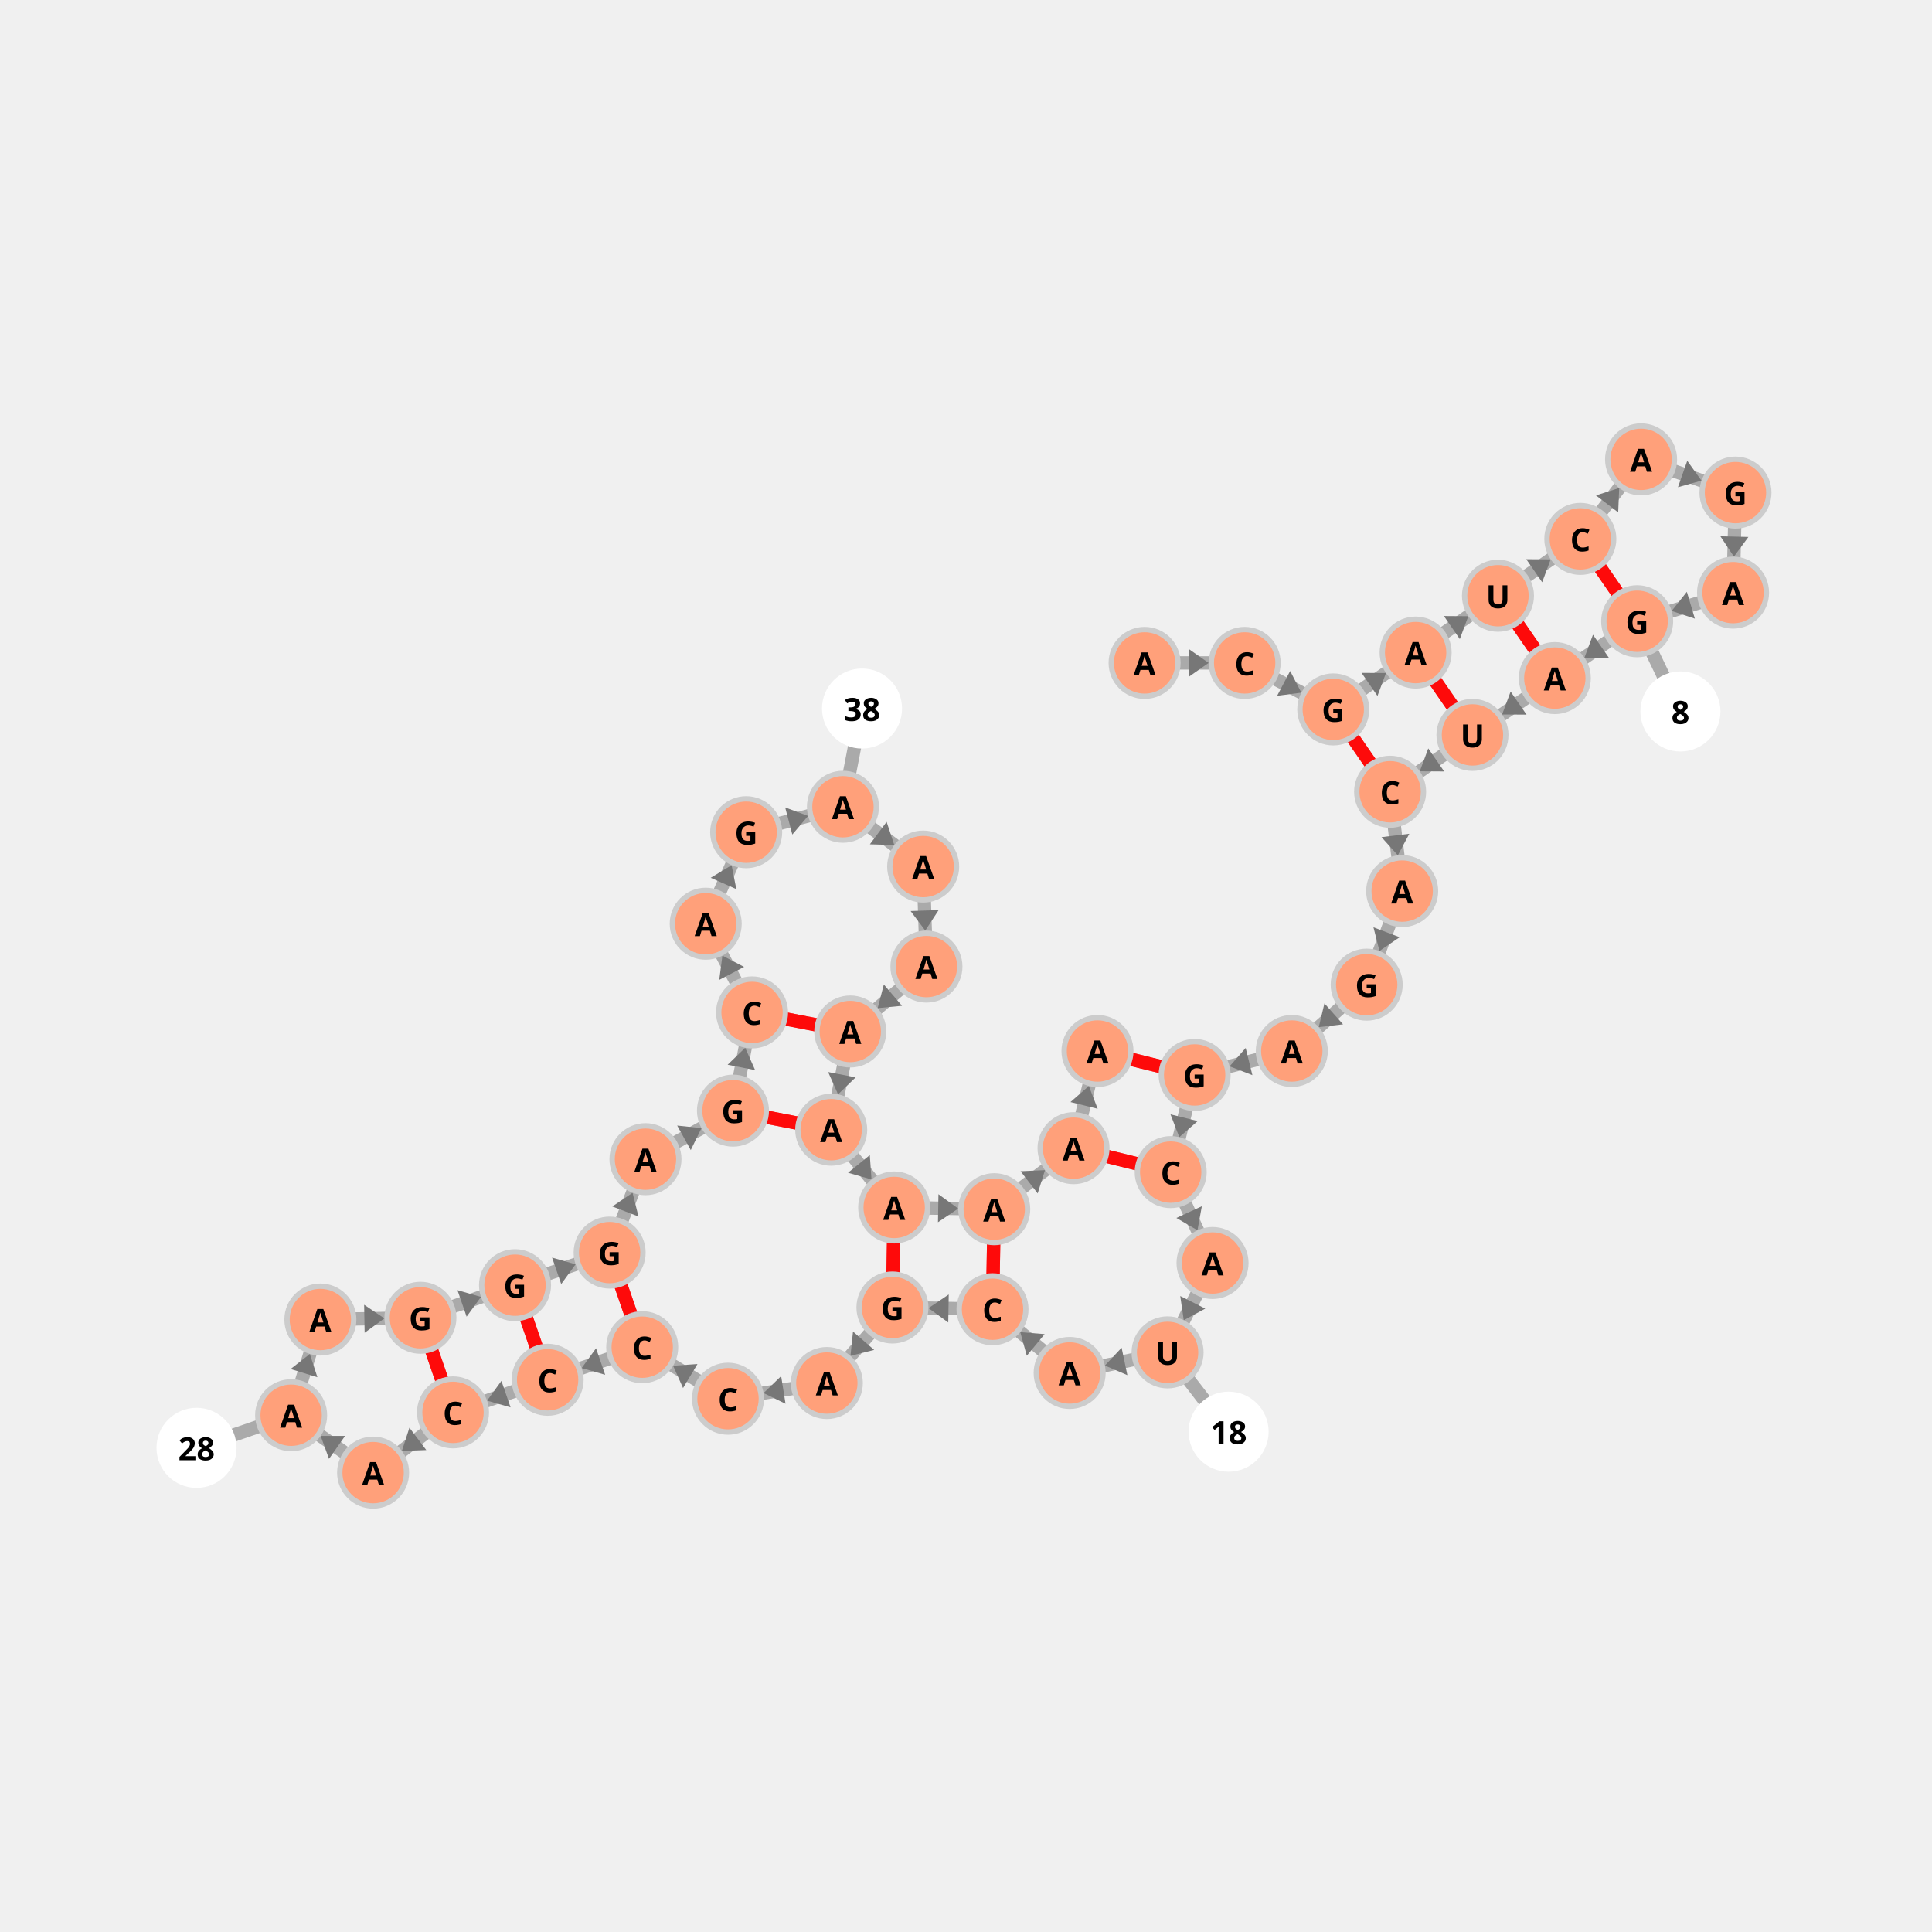
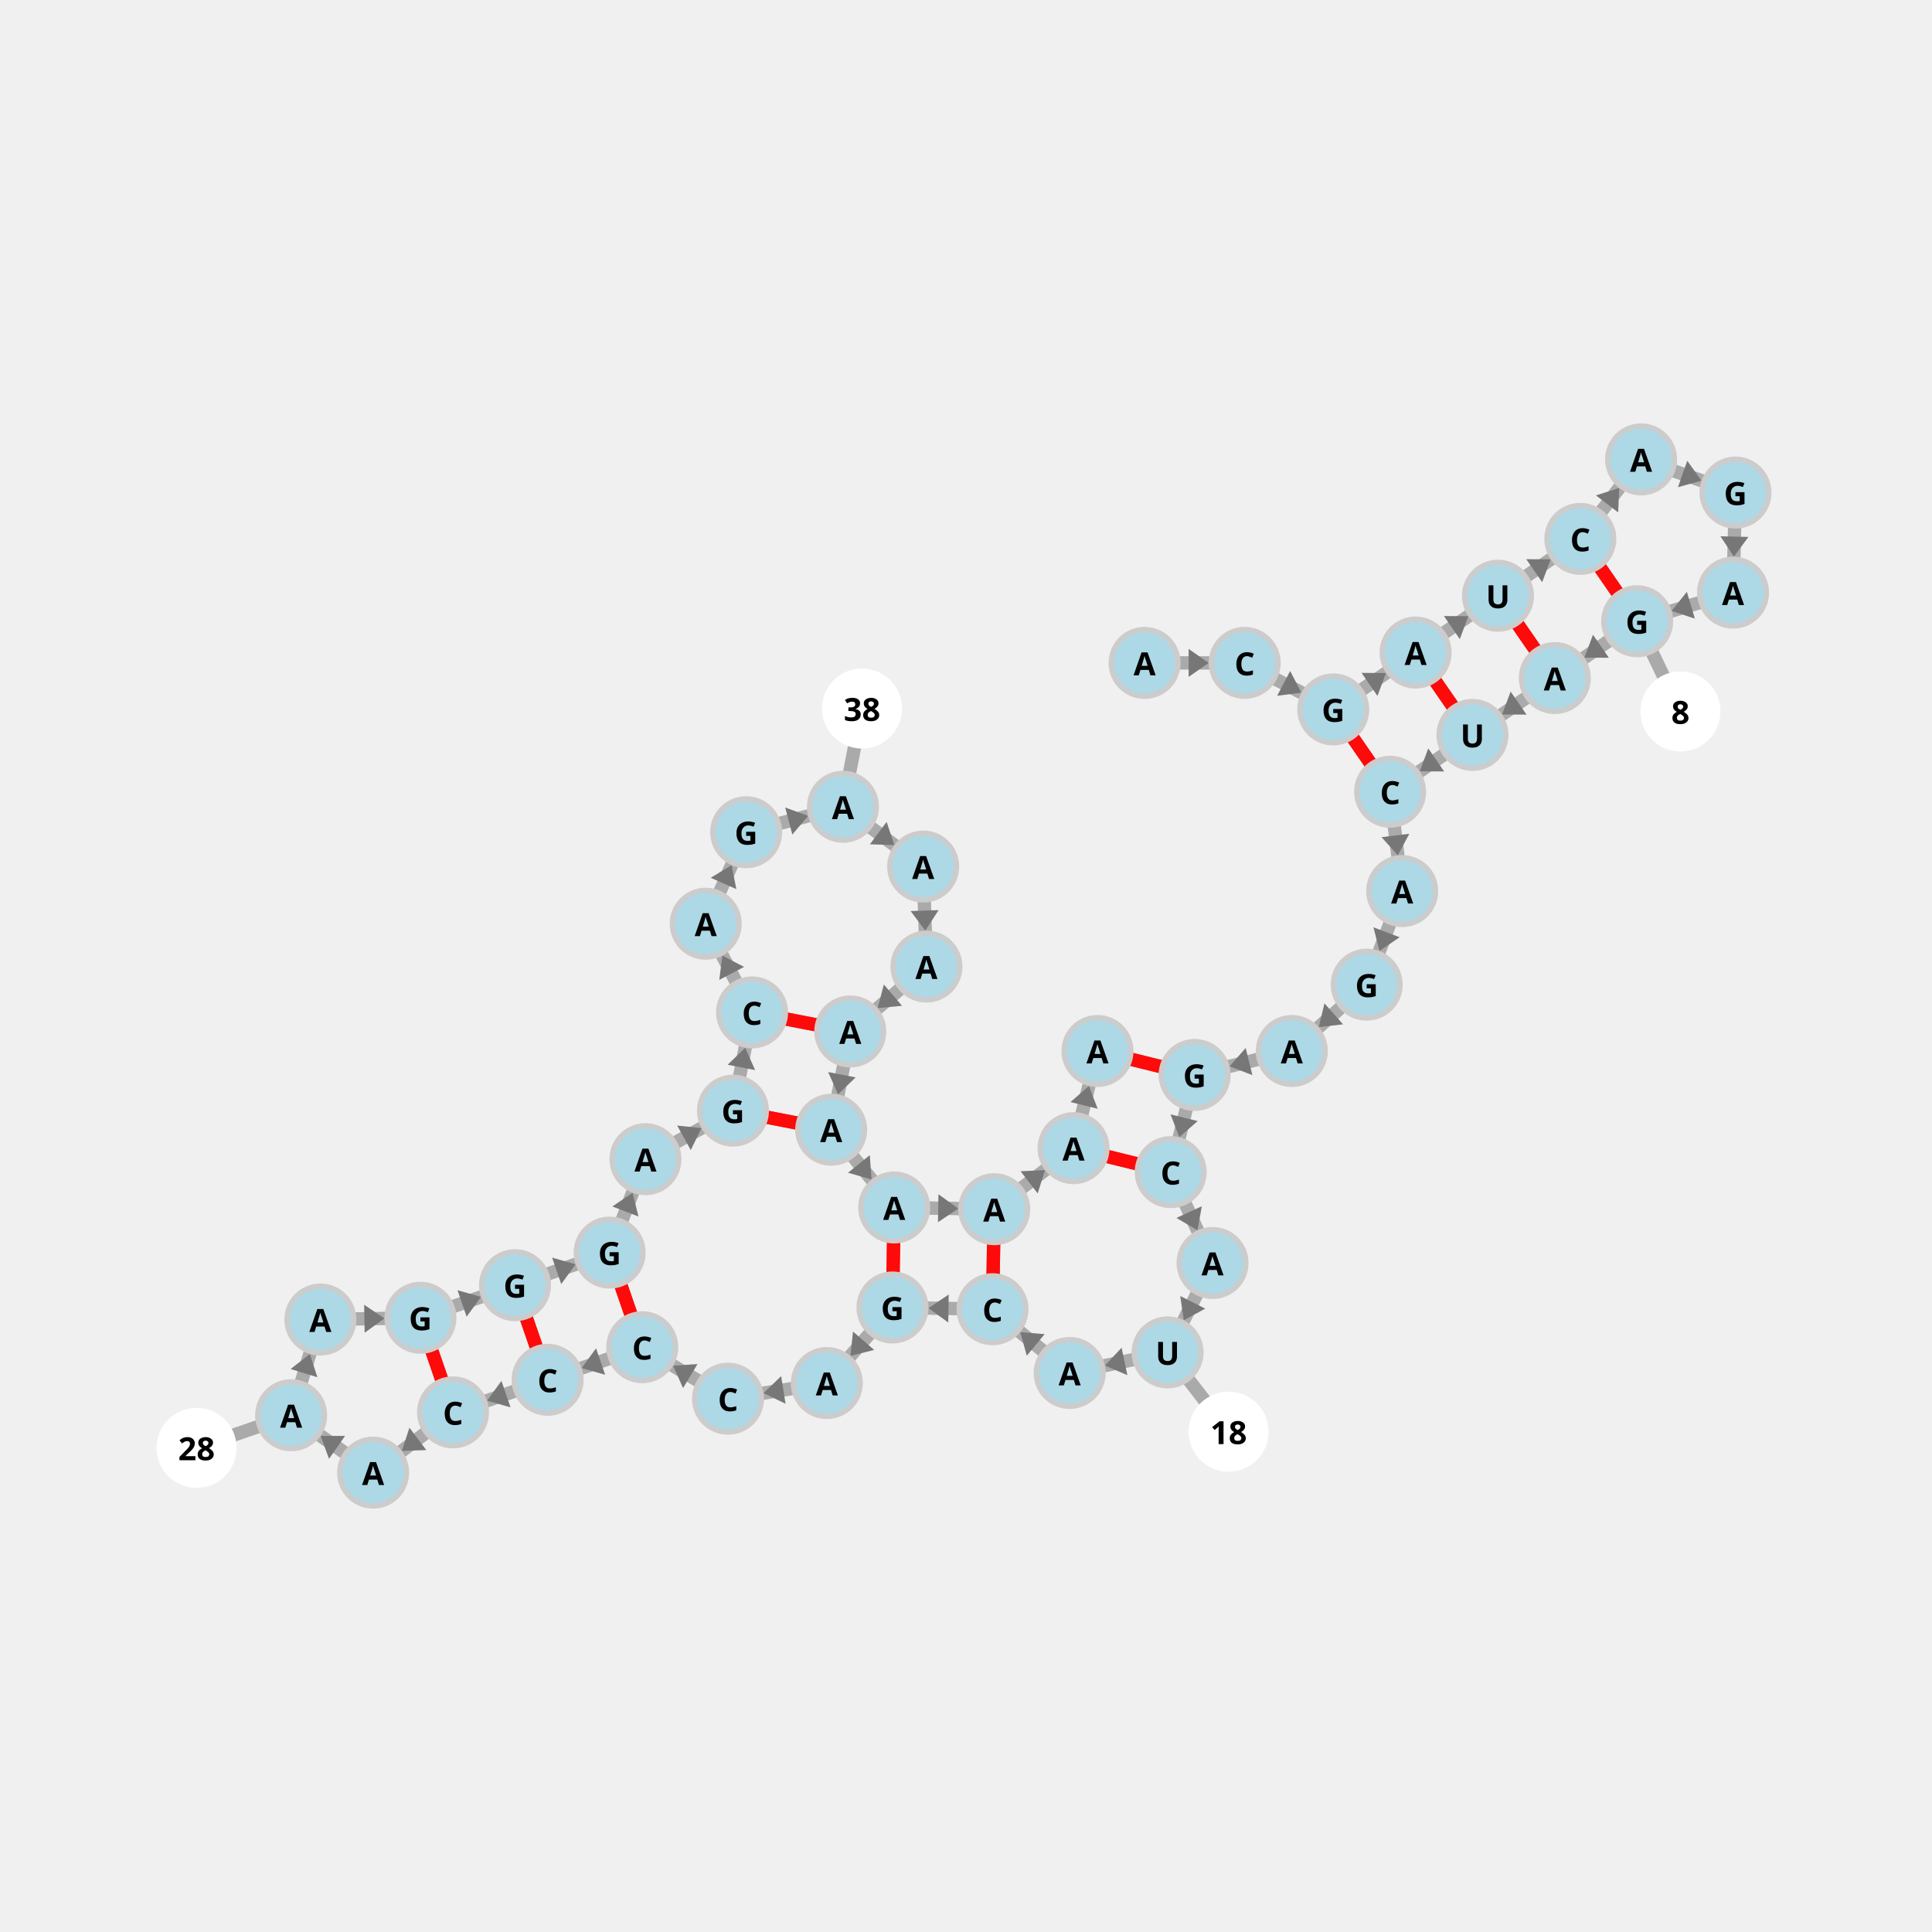
<svg xmlns="http://www.w3.org/2000/svg" viewBox="0 0 300 300">
  <style type="text/css">
 circle.fornac-node, polygon.fornac-node {
  stroke: #ccc;
  stroke-width: 0.8;
  opacity: 1;
  fill: white;
}

path.fornac-directionArrow {
  fill: #777;
  stroke: none;
  stroke-width: 0.8px;
}

g.fornac-plot {
    /* outline: 1px solid red; */
}

circle.fornac-node[base_type="a"] {
  fill: #dbdb8d;
}

circle.fornac-node[base_type="c"] {
  fill: #98df8a;
}

circle.fornac-node[base_type="g"] {
  fill: #ff9896;
}

circle.fornac-node[base_type="u"], circle.fornac-node[base_type="t"] {
  fill: #aec7e8;
}

.fornac-node &gt; text {
     pointer-events: none;
 }

circle.fornac-node[node_type="label"] {
    stroke: transparent;
    stroke-width: 0;
    fill: white;
    display: inline;
}

circle.fornac-node[node_type="protein"] {
    fill: gray;
    fill-opacity: 0.5;
    stroke-width: 4;
}

.fornac-selectedNode &gt; circle.fornac-node {
    stroke: red;
}

text.fornac-nodeLabel {
    font-weight: bold;
    font-family: Tahoma, Geneva, sans-serif;
    font-size: 0.4em;
    color: rgb(100,100,100);
    text-anchor: middle;
    alignment-baseline: middle;
    dominant-baseline: central;
    pointer-events: none;
    -webkit-touch-callout: none;
    -webkit-user-select: none;
    -khtml-user-select: none;
    -moz-user-select: none;
    -ms-user-select: none;
    user-select: none;
}

line.fornac-link {
  stroke: #999;
  stroke-opacity: 0.8;
  stroke-width: 2;
}

line.fornac-link[link_type="pseudoknot"] {
    stroke: red;
}

line.fornac-link[link_type="basepair"] {
  stroke: red;
}

line.fornac-link[link_type="intermolecule"] {
  stroke: blue;
}

line.fornac-link[link_type="chain_chain"] {
  stroke-dasharray: 3,3;
}

line.fornac-link[link_type="fake"] {
  stroke: green;
}

text.fornac-plotLabel {
    font-family: Tahoma, Geneva, sans-serif;
    font-weight: bolder;
    font-size: 1.2em;
    fill: rgba(200, 200, 200, 0.5);
    text-anchor: middle;
    alignment-baseline: central;
}

.fornac-transparent {
    fill: transparent;
    stroke-width: 0;
    stroke-opacity: 0;
    opacity: 0;
    visibility: hidden;
    pointer-events: none;
}

.fornac-dragLine {
  stroke: #999;
  stroke-width: 2;
  pointer-events: none;
}

.fornac-mouseEventHelper &gt; .extent {
  fill-opacity: .1;
  stroke: #fff;
  shape-rendering: crispEdges;
}

.d3-context-menu {
	position: absolute;
	display: none;
	background-color: #f2f2f2;
	border-radius: 4px;

	font-family: Arial, sans-serif;
	font-size: 14px;
	min-width: 150px;
	border: 1px solid #d4d4d4;

	z-index:1200;
}

.d3-context-menu ul {
	list-style-type: none;
	margin: 4px 0px;
	padding: 0px;
	cursor: default;
}

.d3-context-menu ul li {
	padding: 4px 16px;

	-webkit-touch-callout: none; /* iOS Safari */
	-webkit-user-select: none;   /* Chrome/Safari/Opera */
	-khtml-user-select: none;    /* Konqueror */
	-moz-user-select: none;      /* Firefox */
	-ms-user-select: none;       /* Internet Explorer/Edge */
	user-select: none;
}

.d3-context-menu ul li:hover {
	background-color: #4677f8;
	color: #fefefe;
}

.d3-context-menu-selected {
	background-color: #4677f8;
	color: #fefefe;
}

/*
	Header
*/

.d3-context-menu ul li.is-header
.d3-context-menu ul li.is-header:hover {
	background-color: #f2f2f2;
	color: #444;
	font-weight: bold;
	font-style: italic;
}

/*
	Disabled
*/

.d3-context-menu ul li.is-disabled
.d3-context-menu ul li.is-disabled:hover {
	background-color: #f2f2f2;
	color: #888;
	cursor: not-allowed;
}

/*
	Divider
*/

.d3-context-menu ul li.is-divider {
	padding: 0px 0px;
}

.d3-context-menu ul li.is-divider:hover {
	background-color: #f2f2f2;
}

.d3-context-menu ul hr {
	border: 0;
    height: 0;
    border-top: 1px solid rgba(0, 0, 0, 0.1);
    border-bottom: 1px solid rgba(255, 255, 255, 0.3);
}

/*# sourceMappingURL=fornac.css.map*/ 
</style>
  <g class="fornac-plot" transform="translate(74.15017,-0.6475052)scale(1.035841,1.035841)">
    <g class="fornac-links">
      <line class="link fornac-link" x1="100" y1="100" x2="115" y2="100" link_type="backbone" pointer-events="all" />
      <line class="link fornac-link" x1="128.282" y1="106.971" x2="136.803" y2="119.316" link_type="basepair" pointer-events="all" />
      <line class="link fornac-link" x1="115" y1="100" x2="128.282" y2="106.971" link_type="backbone" pointer-events="all" />
      <line class="link fornac-link" x1="140.627" y1="98.45" x2="149.148" y2="110.795" link_type="basepair" pointer-events="all" />
      <line class="link fornac-link" x1="128.282" y1="106.971" x2="140.627" y2="98.45" link_type="backbone" pointer-events="all" />
      <line class="link fornac-link" x1="152.971" y1="89.929" x2="161.492" y2="102.274" link_type="basepair" pointer-events="all" />
      <line class="link fornac-link" x1="140.627" y1="98.45" x2="152.971" y2="89.929" link_type="backbone" pointer-events="all" />
      <line class="link fornac-link" x1="165.316" y1="81.408" x2="173.837" y2="93.753" link_type="basepair" pointer-events="all" />
      <line class="link fornac-link" x1="152.971" y1="89.929" x2="165.316" y2="81.408" link_type="backbone" pointer-events="all" />
      <line class="link fornac-link" x1="165.316" y1="81.408" x2="174.424" y2="69.489" link_type="backbone" pointer-events="all" />
      <line class="link fornac-link" x1="174.424" y1="69.489" x2="188.573" y2="74.468" link_type="backbone" pointer-events="all" />
      <line class="link fornac-link" x1="188.573" y1="74.468" x2="188.211" y2="89.464" link_type="backbone" pointer-events="all" />
      <line class="link fornac-link" x1="173.837" y1="93.753" x2="165.316" y2="81.408" link_type="basepair" pointer-events="all" />
      <line class="link fornac-link" x1="188.211" y1="89.464" x2="173.837" y2="93.753" link_type="backbone" pointer-events="all" />
      <line class="link fornac-link" x1="161.492" y1="102.274" x2="152.971" y2="89.929" link_type="basepair" pointer-events="all" />
      <line class="link fornac-link" x1="173.837" y1="93.753" x2="161.492" y2="102.274" link_type="backbone" pointer-events="all" />
      <line class="link fornac-link" x1="149.148" y1="110.795" x2="140.627" y2="98.45" link_type="basepair" pointer-events="all" />
      <line class="link fornac-link" x1="161.492" y1="102.274" x2="149.148" y2="110.795" link_type="backbone" pointer-events="all" />
      <line class="link fornac-link" x1="136.803" y1="119.316" x2="128.282" y2="106.971" link_type="basepair" pointer-events="all" />
      <line class="link fornac-link" x1="149.148" y1="110.795" x2="136.803" y2="119.316" link_type="backbone" pointer-events="all" />
      <line class="link fornac-link" x1="136.803" y1="119.316" x2="138.611" y2="134.206" link_type="backbone" pointer-events="all" />
      <line class="link fornac-link" x1="138.611" y1="134.206" x2="133.292" y2="148.231" link_type="backbone" pointer-events="all" />
      <line class="link fornac-link" x1="133.292" y1="148.231" x2="122.064" y2="158.178" link_type="backbone" pointer-events="all" />
      <line class="link fornac-link" x1="107.5" y1="161.768" x2="92.936" y2="158.178" link_type="basepair" pointer-events="all" />
      <line class="link fornac-link" x1="122.064" y1="158.178" x2="107.5" y2="161.768" link_type="backbone" pointer-events="all" />
      <line class="link fornac-link" x1="103.91" y1="176.332" x2="89.346" y2="172.742" link_type="basepair" pointer-events="all" />
      <line class="link fornac-link" x1="107.5" y1="161.768" x2="103.91" y2="176.332" link_type="backbone" pointer-events="all" />
      <line class="link fornac-link" x1="103.91" y1="176.332" x2="110.184" y2="189.957" link_type="backbone" pointer-events="all" />
      <line class="link fornac-link" x1="110.184" y1="189.957" x2="103.444" y2="203.357" link_type="backbone" pointer-events="all" />
      <line class="link fornac-link" x1="103.444" y1="203.357" x2="88.764" y2="206.442" link_type="backbone" pointer-events="all" />
      <line class="link fornac-link" x1="77.2" y1="196.889" x2="77.459" y2="181.891" link_type="basepair" pointer-events="all" />
      <line class="link fornac-link" x1="88.764" y1="206.442" x2="77.2" y2="196.889" link_type="backbone" pointer-events="all" />
      <line class="link fornac-link" x1="62.202" y1="196.63" x2="62.461" y2="181.632" link_type="basepair" pointer-events="all" />
      <line class="link fornac-link" x1="77.2" y1="196.889" x2="62.202" y2="196.63" link_type="backbone" pointer-events="all" />
      <line class="link fornac-link" x1="62.202" y1="196.63" x2="52.364" y2="207.952" link_type="backbone" pointer-events="all" />
      <line class="link fornac-link" x1="52.364" y1="207.952" x2="37.549" y2="210.302" link_type="backbone" pointer-events="all" />
      <line class="link fornac-link" x1="24.69" y1="202.579" x2="19.803" y2="188.397" link_type="basepair" pointer-events="all" />
      <line class="link fornac-link" x1="37.549" y1="210.302" x2="24.69" y2="202.579" link_type="backbone" pointer-events="all" />
      <line class="link fornac-link" x1="10.508" y1="207.465" x2="5.622" y2="193.283" link_type="basepair" pointer-events="all" />
      <line class="link fornac-link" x1="24.69" y1="202.579" x2="10.508" y2="207.465" link_type="backbone" pointer-events="all" />
      <line class="link fornac-link" x1="-3.674" y1="212.351" x2="-8.56" y2="198.169" link_type="basepair" pointer-events="all" />
      <line class="link fornac-link" x1="10.508" y1="207.465" x2="-3.674" y2="212.351" link_type="backbone" pointer-events="all" />
      <line class="link fornac-link" x1="-3.674" y1="212.351" x2="-15.652" y2="221.381" link_type="backbone" pointer-events="all" />
      <line class="link fornac-link" x1="-15.652" y1="221.381" x2="-27.941" y2="212.779" link_type="backbone" pointer-events="all" />
      <line class="link fornac-link" x1="-27.941" y1="212.779" x2="-23.558" y2="198.434" link_type="backbone" pointer-events="all" />
      <line class="link fornac-link" x1="-8.56" y1="198.169" x2="-3.674" y2="212.351" link_type="basepair" pointer-events="all" />
      <line class="link fornac-link" x1="-23.558" y1="198.434" x2="-8.56" y2="198.169" link_type="backbone" pointer-events="all" />
      <line class="link fornac-link" x1="5.622" y1="193.283" x2="10.508" y2="207.465" link_type="basepair" pointer-events="all" />
      <line class="link fornac-link" x1="-8.56" y1="198.169" x2="5.622" y2="193.283" link_type="backbone" pointer-events="all" />
      <line class="link fornac-link" x1="19.803" y1="188.397" x2="24.69" y2="202.579" link_type="basepair" pointer-events="all" />
      <line class="link fornac-link" x1="5.622" y1="193.283" x2="19.803" y2="188.397" link_type="backbone" pointer-events="all" />
      <line class="link fornac-link" x1="19.803" y1="188.397" x2="25.176" y2="174.392" link_type="backbone" pointer-events="all" />
      <line class="link fornac-link" x1="38.294" y1="167.117" x2="53.019" y2="169.977" link_type="basepair" pointer-events="all" />
      <line class="link fornac-link" x1="25.176" y1="174.392" x2="38.294" y2="167.117" link_type="backbone" pointer-events="all" />
      <line class="link fornac-link" x1="41.154" y1="152.392" x2="55.878" y2="155.252" link_type="basepair" pointer-events="all" />
      <line class="link fornac-link" x1="38.294" y1="167.117" x2="41.154" y2="152.392" link_type="backbone" pointer-events="all" />
      <line class="link fornac-link" x1="41.154" y1="152.392" x2="34.208" y2="139.097" link_type="backbone" pointer-events="all" />
      <line class="link fornac-link" x1="34.208" y1="139.097" x2="40.272" y2="125.378" link_type="backbone" pointer-events="all" />
      <line class="link fornac-link" x1="40.272" y1="125.378" x2="54.78" y2="121.565" link_type="backbone" pointer-events="all" />
      <line class="link fornac-link" x1="54.78" y1="121.565" x2="66.806" y2="130.53" link_type="backbone" pointer-events="all" />
      <line class="link fornac-link" x1="66.806" y1="130.53" x2="67.295" y2="145.522" link_type="backbone" pointer-events="all" />
      <line class="link fornac-link" x1="55.878" y1="155.252" x2="41.154" y2="152.392" link_type="basepair" pointer-events="all" />
      <line class="link fornac-link" x1="67.295" y1="145.522" x2="55.878" y2="155.252" link_type="backbone" pointer-events="all" />
      <line class="link fornac-link" x1="53.019" y1="169.977" x2="38.294" y2="167.117" link_type="basepair" pointer-events="all" />
      <line class="link fornac-link" x1="55.878" y1="155.252" x2="53.019" y2="169.977" link_type="backbone" pointer-events="all" />
      <line class="link fornac-link" x1="62.461" y1="181.632" x2="62.202" y2="196.63" link_type="basepair" pointer-events="all" />
      <line class="link fornac-link" x1="53.019" y1="169.977" x2="62.461" y2="181.632" link_type="backbone" pointer-events="all" />
      <line class="link fornac-link" x1="77.459" y1="181.891" x2="77.2" y2="196.889" link_type="basepair" pointer-events="all" />
      <line class="link fornac-link" x1="62.461" y1="181.632" x2="77.459" y2="181.891" link_type="backbone" pointer-events="all" />
      <line class="link fornac-link" x1="89.346" y1="172.742" x2="103.91" y2="176.332" link_type="basepair" pointer-events="all" />
      <line class="link fornac-link" x1="77.459" y1="181.891" x2="89.346" y2="172.742" link_type="backbone" pointer-events="all" />
      <line class="link fornac-link" x1="92.936" y1="158.178" x2="107.5" y2="161.768" link_type="basepair" pointer-events="all" />
      <line class="link fornac-link" x1="89.346" y1="172.742" x2="92.936" y2="158.178" link_type="backbone" pointer-events="all" />
      <line class="link fornac-link" x1="173.837" y1="93.753" x2="180.322" y2="107.278" link_type="label_link" pointer-events="all" />
      <line class="link fornac-link" x1="103.444" y1="203.357" x2="112.592" y2="215.244" link_type="label_link" pointer-events="all" />
      <line class="link fornac-link" x1="-27.941" y1="212.779" x2="-42.123" y2="217.666" link_type="label_link" pointer-events="all" />
      <line class="link fornac-link" x1="54.78" y1="121.565" x2="57.639" y2="106.84" link_type="label_link" pointer-events="all" />
    </g>
    <g class="fornac-nodes">
      <g class="gnode" struct_name="empty" transform="translate(100,100)" num="n1" rnum="n48">
        <path class="fornac-directionArrow" node_num="1" />
-         <circle class="fornac-node" node_type="nucleotide" node_num="1" r="5" style="fill: lightsalmon;" />
+         <circle class="fornac-node" node_type="nucleotide" node_num="1" r="5" style="fill: lightblue;" />
        <text class="fornac-nodeLabel" label_type="nucleotide">A</text>
      </g>
      <g class="gnode" struct_name="empty" transform="translate(115,100)" num="n2" rnum="n47">
        <path class="fornac-directionArrow" node_num="2" d="M-8.4,-2.1L-5.4,0L-8.4,2.1" />
-         <circle class="fornac-node" node_type="nucleotide" node_num="2" r="5" style="fill: lightsalmon;" />
+         <circle class="fornac-node" node_type="nucleotide" node_num="2" r="5" style="fill: lightblue;" />
        <text class="fornac-nodeLabel" label_type="nucleotide">C</text>
      </g>
      <g class="gnode" struct_name="empty" transform="translate(128.2818,106.9708)" num="n3" rnum="n46">
        <path class="fornac-directionArrow" node_num="3" d="M-6.462,-5.763L-4.781,-2.51L-8.414,-2.044" />
-         <circle class="fornac-node" node_type="nucleotide" node_num="3" r="5" style="fill: lightsalmon;" />
+         <circle class="fornac-node" node_type="nucleotide" node_num="3" r="5" style="fill: lightblue;" />
        <text class="fornac-nodeLabel" label_type="nucleotide">G</text>
      </g>
      <g class="gnode" struct_name="empty" transform="translate(140.6266,98.44988)" num="n4" rnum="n45">
        <path class="fornac-directionArrow" node_num="4" d="M-8.106,3.043L-4.444,3.068L-5.72,6.5" />
-         <circle class="fornac-node" node_type="nucleotide" node_num="4" r="5" style="fill: lightsalmon;" />
+         <circle class="fornac-node" node_type="nucleotide" node_num="4" r="5" style="fill: lightblue;" />
        <text class="fornac-nodeLabel" label_type="nucleotide">A</text>
      </g>
      <g class="gnode" struct_name="empty" transform="translate(152.9714,89.92891)" num="n5" rnum="n44">
        <path class="fornac-directionArrow" node_num="5" d="M-8.106,3.043L-4.444,3.068L-5.72,6.5" />
-         <circle class="fornac-node" node_type="nucleotide" node_num="5" r="5" style="fill: lightsalmon;" />
+         <circle class="fornac-node" node_type="nucleotide" node_num="5" r="5" style="fill: lightblue;" />
        <text class="fornac-nodeLabel" label_type="nucleotide">U</text>
      </g>
      <g class="gnode" struct_name="empty" transform="translate(165.3161,81.40793)" num="n6" rnum="n43">
        <path class="fornac-directionArrow" node_num="6" d="M-8.106,3.043L-4.444,3.068L-5.72,6.5" />
-         <circle class="fornac-node" node_type="nucleotide" node_num="6" r="5" style="fill: lightsalmon;" />
+         <circle class="fornac-node" node_type="nucleotide" node_num="6" r="5" style="fill: lightblue;" />
        <text class="fornac-nodeLabel" label_type="nucleotide">C</text>
      </g>
      <g class="gnode" struct_name="empty" transform="translate(174.4236,69.48927)" num="n7" rnum="n42">
        <path class="fornac-directionArrow" node_num="7" d="M-6.769,5.399L-3.279,4.291L-3.432,7.949" />
-         <circle class="fornac-node" node_type="nucleotide" node_num="7" r="5" style="fill: lightsalmon;" />
+         <circle class="fornac-node" node_type="nucleotide" node_num="7" r="5" style="fill: lightblue;" />
        <text class="fornac-nodeLabel" label_type="nucleotide">A</text>
      </g>
      <g class="gnode" struct_name="empty" transform="translate(188.5732,74.46789)" num="n8" rnum="n41">
        <path class="fornac-directionArrow" node_num="8" d="M-7.227,-4.769L-5.094,-1.792L-8.621,-0.807" />
-         <circle class="fornac-node" node_type="nucleotide" node_num="8" r="5" style="fill: lightsalmon;" />
+         <circle class="fornac-node" node_type="nucleotide" node_num="8" r="5" style="fill: lightblue;" />
        <text class="fornac-nodeLabel" label_type="nucleotide">G</text>
      </g>
      <g class="gnode" struct_name="empty" transform="translate(188.2108,89.46351)" num="n9" rnum="n40">
        <path class="fornac-directionArrow" node_num="9" d="M2.302,-8.347L0.13,-5.398L-1.896,-8.448" />
-         <circle class="fornac-node" node_type="nucleotide" node_num="9" r="5" style="fill: lightsalmon;" />
+         <circle class="fornac-node" node_type="nucleotide" node_num="9" r="5" style="fill: lightblue;" />
        <text class="fornac-nodeLabel" label_type="nucleotide">A</text>
      </g>
      <g class="gnode" struct_name="empty" transform="translate(173.8371,93.75269)" num="n10" rnum="n39">
        <path class="fornac-directionArrow" node_num="10" d="M8.65,-0.39L5.175,-1.544L7.449,-4.414" />
-         <circle class="fornac-node" node_type="nucleotide" node_num="10" r="5" style="fill: lightsalmon;" />
+         <circle class="fornac-node" node_type="nucleotide" node_num="10" r="5" style="fill: lightblue;" />
        <text class="fornac-nodeLabel" label_type="nucleotide">G</text>
      </g>
      <g class="gnode" struct_name="empty" transform="translate(161.4923,102.2737)" num="n11" rnum="n38">
        <path class="fornac-directionArrow" node_num="11" d="M8.106,-3.043L4.444,-3.068L5.72,-6.5" />
-         <circle class="fornac-node" node_type="nucleotide" node_num="11" r="5" style="fill: lightsalmon;" />
+         <circle class="fornac-node" node_type="nucleotide" node_num="11" r="5" style="fill: lightblue;" />
        <text class="fornac-nodeLabel" label_type="nucleotide">A</text>
      </g>
      <g class="gnode" struct_name="empty" transform="translate(149.1476,110.7946)" num="n12" rnum="n37">
        <path class="fornac-directionArrow" node_num="12" d="M8.106,-3.043L4.444,-3.068L5.72,-6.5" />
-         <circle class="fornac-node" node_type="nucleotide" node_num="12" r="5" style="fill: lightsalmon;" />
+         <circle class="fornac-node" node_type="nucleotide" node_num="12" r="5" style="fill: lightblue;" />
        <text class="fornac-nodeLabel" label_type="nucleotide">U</text>
      </g>
      <g class="gnode" struct_name="empty" transform="translate(136.8028,119.3156)" num="n13" rnum="n36">
        <path class="fornac-directionArrow" node_num="13" d="M8.106,-3.043L4.444,-3.068L5.72,-6.5" />
-         <circle class="fornac-node" node_type="nucleotide" node_num="13" r="5" style="fill: lightsalmon;" />
+         <circle class="fornac-node" node_type="nucleotide" node_num="13" r="5" style="fill: lightblue;" />
        <text class="fornac-nodeLabel" label_type="nucleotide">C</text>
      </g>
      <g class="gnode" struct_name="empty" transform="translate(138.6109,134.2062)" num="n14" rnum="n35">
        <path class="fornac-directionArrow" node_num="14" d="M1.072,-8.592L-0.651,-5.361L-3.097,-8.086" />
-         <circle class="fornac-node" node_type="nucleotide" node_num="14" r="5" style="fill: lightsalmon;" />
+         <circle class="fornac-node" node_type="nucleotide" node_num="14" r="5" style="fill: lightblue;" />
        <text class="fornac-nodeLabel" label_type="nucleotide">A</text>
      </g>
      <g class="gnode" struct_name="empty" transform="translate(133.2918,148.2315)" num="n15" rnum="n34">
        <path class="fornac-directionArrow" node_num="15" d="M4.942,-7.109L1.915,-5.049L1.015,-8.599" />
-         <circle class="fornac-node" node_type="nucleotide" node_num="15" r="5" style="fill: lightsalmon;" />
+         <circle class="fornac-node" node_type="nucleotide" node_num="15" r="5" style="fill: lightblue;" />
        <text class="fornac-nodeLabel" label_type="nucleotide">G</text>
      </g>
      <g class="gnode" struct_name="empty" transform="translate(122.0641,158.1783)" num="n16" rnum="n33">
        <path class="fornac-directionArrow" node_num="16" d="M7.68,-3.998L4.042,-3.581L4.895,-7.142" />
-         <circle class="fornac-node" node_type="nucleotide" node_num="16" r="5" style="fill: lightsalmon;" />
+         <circle class="fornac-node" node_type="nucleotide" node_num="16" r="5" style="fill: lightblue;" />
        <text class="fornac-nodeLabel" label_type="nucleotide">A</text>
      </g>
      <g class="gnode" struct_name="empty" transform="translate(107.5,161.7681)" num="n17" rnum="n32">
        <path class="fornac-directionArrow" node_num="17" d="M8.658,0.029L5.243,-1.292L7.653,-4.049" />
-         <circle class="fornac-node" node_type="nucleotide" node_num="17" r="5" style="fill: lightsalmon;" />
+         <circle class="fornac-node" node_type="nucleotide" node_num="17" r="5" style="fill: lightblue;" />
        <text class="fornac-nodeLabel" label_type="nucleotide">G</text>
      </g>
      <g class="gnode" struct_name="empty" transform="translate(103.9103,176.3322)" num="n18" rnum="n31">
        <path class="fornac-directionArrow" node_num="18" d="M4.049,-7.653L1.292,-5.243L-0.029,-8.658" />
-         <circle class="fornac-node" node_type="nucleotide" node_num="18" r="5" style="fill: lightsalmon;" />
+         <circle class="fornac-node" node_type="nucleotide" node_num="18" r="5" style="fill: lightblue;" />
        <text class="fornac-nodeLabel" label_type="nucleotide">C</text>
      </g>
      <g class="gnode" struct_name="empty" transform="translate(110.1843,189.957)" num="n19" rnum="n30">
        <path class="fornac-directionArrow" node_num="19" d="M-1.606,-8.508L-2.259,-4.905L-5.421,-6.752" />
-         <circle class="fornac-node" node_type="nucleotide" node_num="19" r="5" style="fill: lightsalmon;" />
+         <circle class="fornac-node" node_type="nucleotide" node_num="19" r="5" style="fill: lightblue;" />
        <text class="fornac-nodeLabel" label_type="nucleotide">A</text>
      </g>
      <g class="gnode" struct_name="empty" transform="translate(103.4437,203.3572)" num="n20" rnum="n29">
        <path class="fornac-directionArrow" node_num="20" d="M5.651,-6.56L2.427,-4.824L1.899,-8.448" />
-         <circle class="fornac-node" node_type="nucleotide" node_num="20" r="5" style="fill: lightsalmon;" />
+         <circle class="fornac-node" node_type="nucleotide" node_num="20" r="5" style="fill: lightblue;" />
        <text class="fornac-nodeLabel" label_type="nucleotide">U</text>
      </g>
      <g class="gnode" struct_name="empty" transform="translate(88.76437,206.4421)" num="n21" rnum="n28">
        <path class="fornac-directionArrow" node_num="21" d="M8.652,0.328L5.285,-1.111L7.789,-3.783" />
-         <circle class="fornac-node" node_type="nucleotide" node_num="21" r="5" style="fill: lightsalmon;" />
+         <circle class="fornac-node" node_type="nucleotide" node_num="21" r="5" style="fill: lightblue;" />
        <text class="fornac-nodeLabel" label_type="nucleotide">A</text>
      </g>
      <g class="gnode" struct_name="empty" transform="translate(77.20008,196.8887)" num="n22" rnum="n27">
        <path class="fornac-directionArrow" node_num="22" d="M5.139,6.969L4.163,3.439L7.813,3.731" />
-         <circle class="fornac-node" node_type="nucleotide" node_num="22" r="5" style="fill: lightsalmon;" />
+         <circle class="fornac-node" node_type="nucleotide" node_num="22" r="5" style="fill: lightblue;" />
        <text class="fornac-nodeLabel" label_type="nucleotide">C</text>
      </g>
      <g class="gnode" struct_name="empty" transform="translate(62.20231,196.6298)" num="n23" rnum="n26">
        <path class="fornac-directionArrow" node_num="23" d="M8.363,2.245L5.399,0.093L8.435,-1.955" />
-         <circle class="fornac-node" node_type="nucleotide" node_num="23" r="5" style="fill: lightsalmon;" />
+         <circle class="fornac-node" node_type="nucleotide" node_num="23" r="5" style="fill: lightblue;" />
        <text class="fornac-nodeLabel" label_type="nucleotide">G</text>
      </g>
      <g class="gnode" struct_name="empty" transform="translate(52.3636,207.9524)" num="n24" rnum="n25">
        <path class="fornac-directionArrow" node_num="24" d="M7.095,-4.963L3.542,-4.076L3.925,-7.718" />
-         <circle class="fornac-node" node_type="nucleotide" node_num="24" r="5" style="fill: lightsalmon;" />
+         <circle class="fornac-node" node_type="nucleotide" node_num="24" r="5" style="fill: lightblue;" />
        <text class="fornac-nodeLabel" label_type="nucleotide">A</text>
      </g>
      <g class="gnode" struct_name="empty" transform="translate(37.54872,210.3017)" num="n25" rnum="n24">
        <path class="fornac-directionArrow" node_num="25" d="M8.625,0.758L5.333,-0.846L7.967,-3.39" />
-         <circle class="fornac-node" node_type="nucleotide" node_num="25" r="5" style="fill: lightsalmon;" />
+         <circle class="fornac-node" node_type="nucleotide" node_num="25" r="5" style="fill: lightblue;" />
        <text class="fornac-nodeLabel" label_type="nucleotide">C</text>
      </g>
      <g class="gnode" struct_name="empty" transform="translate(24.68973,202.5786)" num="n26" rnum="n23">
        <path class="fornac-directionArrow" node_num="26" d="M6.12,6.125L4.629,2.78L8.282,2.525" />
-         <circle class="fornac-node" node_type="nucleotide" node_num="26" r="5" style="fill: lightsalmon;" />
+         <circle class="fornac-node" node_type="nucleotide" node_num="26" r="5" style="fill: lightblue;" />
        <text class="fornac-nodeLabel" label_type="nucleotide">C</text>
      </g>
      <g class="gnode" struct_name="empty" transform="translate(10.50789,207.4649)" num="n27" rnum="n22">
        <path class="fornac-directionArrow" node_num="27" d="M8.626,-0.751L5.105,-1.759L7.258,-4.722" />
-         <circle class="fornac-node" node_type="nucleotide" node_num="27" r="5" style="fill: lightsalmon;" />
+         <circle class="fornac-node" node_type="nucleotide" node_num="27" r="5" style="fill: lightblue;" />
        <text class="fornac-nodeLabel" label_type="nucleotide">C</text>
      </g>
      <g class="gnode" struct_name="empty" transform="translate(-3.673953,212.3511)" num="n28" rnum="n21">
        <path class="fornac-directionArrow" node_num="28" d="M8.626,-0.751L5.105,-1.759L7.258,-4.722" />
-         <circle class="fornac-node" node_type="nucleotide" node_num="28" r="5" style="fill: lightsalmon;" />
+         <circle class="fornac-node" node_type="nucleotide" node_num="28" r="5" style="fill: lightblue;" />
        <text class="fornac-nodeLabel" label_type="nucleotide">C</text>
      </g>
      <g class="gnode" struct_name="empty" transform="translate(-15.65175,221.3806)" num="n29" rnum="n20">
        <path class="fornac-directionArrow" node_num="29" d="M7.972,-3.38L4.312,-3.251L5.443,-6.733" />
-         <circle class="fornac-node" node_type="nucleotide" node_num="29" r="5" style="fill: lightsalmon;" />
+         <circle class="fornac-node" node_type="nucleotide" node_num="29" r="5" style="fill: lightblue;" />
        <text class="fornac-nodeLabel" label_type="nucleotide">A</text>
      </g>
      <g class="gnode" struct_name="empty" transform="translate(-27.94068,212.7793)" num="n30" rnum="n19">
        <path class="fornac-directionArrow" node_num="30" d="M5.678,6.537L4.424,3.096L8.086,3.096" />
-         <circle class="fornac-node" node_type="nucleotide" node_num="30" r="5" style="fill: lightsalmon;" />
+         <circle class="fornac-node" node_type="nucleotide" node_num="30" r="5" style="fill: lightblue;" />
        <text class="fornac-nodeLabel" label_type="nucleotide">A</text>
      </g>
      <g class="gnode" struct_name="empty" transform="translate(-23.55786,198.4339)" num="n31" rnum="n18">
        <path class="fornac-directionArrow" node_num="31" d="M-4.463,7.42L-1.578,5.164L-0.446,8.647" />
-         <circle class="fornac-node" node_type="nucleotide" node_num="31" r="5" style="fill: lightsalmon;" />
+         <circle class="fornac-node" node_type="nucleotide" node_num="31" r="5" style="fill: lightblue;" />
        <text class="fornac-nodeLabel" label_type="nucleotide">A</text>
      </g>
      <g class="gnode" struct_name="empty" transform="translate(-8.560196,198.1693)" num="n32" rnum="n17">
        <path class="fornac-directionArrow" node_num="32" d="M-8.436,-1.951L-5.399,0.095L-8.362,2.248" />
-         <circle class="fornac-node" node_type="nucleotide" node_num="32" r="5" style="fill: lightsalmon;" />
+         <circle class="fornac-node" node_type="nucleotide" node_num="32" r="5" style="fill: lightblue;" />
        <text class="fornac-nodeLabel" label_type="nucleotide">G</text>
      </g>
      <g class="gnode" struct_name="empty" transform="translate(5.621646,193.283)" num="n33" rnum="n16">
        <path class="fornac-directionArrow" node_num="33" d="M-8.626,0.751L-5.105,1.759L-7.258,4.722" />
-         <circle class="fornac-node" node_type="nucleotide" node_num="33" r="5" style="fill: lightsalmon;" />
+         <circle class="fornac-node" node_type="nucleotide" node_num="33" r="5" style="fill: lightblue;" />
        <text class="fornac-nodeLabel" label_type="nucleotide">G</text>
      </g>
      <g class="gnode" struct_name="empty" transform="translate(19.80349,188.3968)" num="n34" rnum="n15">
        <path class="fornac-directionArrow" node_num="34" d="M-8.626,0.751L-5.105,1.759L-7.258,4.722" />
-         <circle class="fornac-node" node_type="nucleotide" node_num="34" r="5" style="fill: lightsalmon;" />
+         <circle class="fornac-node" node_type="nucleotide" node_num="34" r="5" style="fill: lightblue;" />
        <text class="fornac-nodeLabel" label_type="nucleotide">G</text>
      </g>
      <g class="gnode" struct_name="empty" transform="translate(25.17632,174.392)" num="n35" rnum="n14">
        <path class="fornac-directionArrow" node_num="35" d="M-4.969,7.09L-1.934,5.042L-1.048,8.595" />
-         <circle class="fornac-node" node_type="nucleotide" node_num="35" r="5" style="fill: lightsalmon;" />
+         <circle class="fornac-node" node_type="nucleotide" node_num="35" r="5" style="fill: lightblue;" />
        <text class="fornac-nodeLabel" label_type="nucleotide">A</text>
      </g>
      <g class="gnode" struct_name="empty" transform="translate(38.29422,167.1174)" num="n36" rnum="n13">
        <path class="fornac-directionArrow" node_num="36" d="M-8.364,2.237L-4.722,2.619L-6.328,5.91" />
-         <circle class="fornac-node" node_type="nucleotide" node_num="36" r="5" style="fill: lightsalmon;" />
+         <circle class="fornac-node" node_type="nucleotide" node_num="36" r="5" style="fill: lightblue;" />
        <text class="fornac-nodeLabel" label_type="nucleotide">G</text>
      </g>
      <g class="gnode" struct_name="empty" transform="translate(41.15353,152.3924)" num="n37" rnum="n12">
        <path class="fornac-directionArrow" node_num="37" d="M-3.663,7.846L-1.029,5.301L0.46,8.646" />
-         <circle class="fornac-node" node_type="nucleotide" node_num="37" r="5" style="fill: lightsalmon;" />
+         <circle class="fornac-node" node_type="nucleotide" node_num="37" r="5" style="fill: lightblue;" />
        <text class="fornac-nodeLabel" label_type="nucleotide">C</text>
      </g>
      <g class="gnode" struct_name="empty" transform="translate(34.20817,139.0972)" num="n38" rnum="n11">
        <path class="fornac-directionArrow" node_num="38" d="M2.028,8.418L2.5,4.786L5.751,6.473" />
-         <circle class="fornac-node" node_type="nucleotide" node_num="38" r="5" style="fill: lightsalmon;" />
+         <circle class="fornac-node" node_type="nucleotide" node_num="38" r="5" style="fill: lightblue;" />
        <text class="fornac-nodeLabel" label_type="nucleotide">A</text>
      </g>
      <g class="gnode" struct_name="empty" transform="translate(40.2724,125.3777)" num="n39" rnum="n10">
        <path class="fornac-directionArrow" node_num="39" d="M-5.317,6.834L-2.183,4.939L-1.475,8.532" />
-         <circle class="fornac-node" node_type="nucleotide" node_num="39" r="5" style="fill: lightsalmon;" />
+         <circle class="fornac-node" node_type="nucleotide" node_num="39" r="5" style="fill: lightblue;" />
        <text class="fornac-nodeLabel" label_type="nucleotide">G</text>
      </g>
      <g class="gnode" struct_name="empty" transform="translate(54.77974,121.565)" num="n40" rnum="n9">
        <path class="fornac-directionArrow" node_num="40" d="M-8.658,0.104L-5.223,1.373L-7.59,4.166" />
-         <circle class="fornac-node" node_type="nucleotide" node_num="40" r="5" style="fill: lightsalmon;" />
+         <circle class="fornac-node" node_type="nucleotide" node_num="40" r="5" style="fill: lightblue;" />
        <text class="fornac-nodeLabel" label_type="nucleotide">A</text>
      </g>
      <g class="gnode" struct_name="empty" transform="translate(66.80586,130.53)" num="n41" rnum="n8">
        <path class="fornac-directionArrow" node_num="41" d="M-5.48,-6.704L-4.329,-3.227L-7.99,-3.337" />
-         <circle class="fornac-node" node_type="nucleotide" node_num="41" r="5" style="fill: lightsalmon;" />
+         <circle class="fornac-node" node_type="nucleotide" node_num="41" r="5" style="fill: lightblue;" />
        <text class="fornac-nodeLabel" label_type="nucleotide">A</text>
      </g>
      <g class="gnode" struct_name="empty" transform="translate(67.29485,145.5221)" num="n42" rnum="n7">
        <path class="fornac-directionArrow" node_num="42" d="M1.825,-8.464L-0.176,-5.397L-2.373,-8.327" />
-         <circle class="fornac-node" node_type="nucleotide" node_num="42" r="5" style="fill: lightsalmon;" />
+         <circle class="fornac-node" node_type="nucleotide" node_num="42" r="5" style="fill: lightblue;" />
        <text class="fornac-nodeLabel" label_type="nucleotide">A</text>
      </g>
      <g class="gnode" struct_name="empty" transform="translate(55.87849,155.2517)" num="n43" rnum="n6">
        <path class="fornac-directionArrow" node_num="43" d="M7.755,-3.85L4.11,-3.503L5.031,-7.047" />
-         <circle class="fornac-node" node_type="nucleotide" node_num="43" r="5" style="fill: lightsalmon;" />
+         <circle class="fornac-node" node_type="nucleotide" node_num="43" r="5" style="fill: lightblue;" />
        <text class="fornac-nodeLabel" label_type="nucleotide">A</text>
      </g>
      <g class="gnode" struct_name="empty" transform="translate(53.01918,169.9767)" num="n44" rnum="n5">
        <path class="fornac-directionArrow" node_num="44" d="M3.663,-7.846L1.029,-5.301L-0.46,-8.646" />
-         <circle class="fornac-node" node_type="nucleotide" node_num="44" r="5" style="fill: lightsalmon;" />
+         <circle class="fornac-node" node_type="nucleotide" node_num="44" r="5" style="fill: lightblue;" />
        <text class="fornac-nodeLabel" label_type="nucleotide">A</text>
      </g>
      <g class="gnode" struct_name="empty" transform="translate(62.46122,181.6321)" num="n45" rnum="n4">
        <path class="fornac-directionArrow" node_num="45" d="M-3.656,-7.849L-3.399,-4.196L-6.919,-5.205" />
-         <circle class="fornac-node" node_type="nucleotide" node_num="45" r="5" style="fill: lightsalmon;" />
+         <circle class="fornac-node" node_type="nucleotide" node_num="45" r="5" style="fill: lightblue;" />
        <text class="fornac-nodeLabel" label_type="nucleotide">A</text>
      </g>
      <g class="gnode" struct_name="empty" transform="translate(77.45899,181.891)" num="n46" rnum="n3">
        <path class="fornac-directionArrow" node_num="46" d="M-8.363,-2.245L-5.399,-0.093L-8.435,1.955" />
-         <circle class="fornac-node" node_type="nucleotide" node_num="46" r="5" style="fill: lightsalmon;" />
+         <circle class="fornac-node" node_type="nucleotide" node_num="46" r="5" style="fill: lightblue;" />
        <text class="fornac-nodeLabel" label_type="nucleotide">A</text>
      </g>
      <g class="gnode" struct_name="empty" transform="translate(89.34614,172.7424)" num="n47" rnum="n2">
        <path class="fornac-directionArrow" node_num="47" d="M-7.938,3.459L-4.279,3.293L-5.376,6.787" />
-         <circle class="fornac-node" node_type="nucleotide" node_num="47" r="5" style="fill: lightsalmon;" />
+         <circle class="fornac-node" node_type="nucleotide" node_num="47" r="5" style="fill: lightblue;" />
        <text class="fornac-nodeLabel" label_type="nucleotide">A</text>
      </g>
      <g class="gnode" struct_name="empty" transform="translate(92.93587,158.1783)" num="n48" rnum="n1">
        <path class="fornac-directionArrow" node_num="48" d="M-4.049,7.653L-1.292,5.243L0.029,8.658" />
-         <circle class="fornac-node" node_type="nucleotide" node_num="48" r="5" style="fill: lightsalmon;" />
+         <circle class="fornac-node" node_type="nucleotide" node_num="48" r="5" style="fill: lightblue;" />
        <text class="fornac-nodeLabel" label_type="nucleotide">A</text>
      </g>
      <g class="gnode" struct_name="empty" transform="translate(180.322,107.2784)" num="n-1" rnum="n50">
        <circle class="fornac-node" r="6" node_type="label" node_num="-1" />
        <text class="fornac-nodeLabel" label_type="label">8</text>
      </g>
      <g class="gnode" struct_name="empty" transform="translate(112.5923,215.2444)" num="n-1" rnum="n50">
        <circle class="fornac-node" r="6" node_type="label" node_num="-1" />
        <text class="fornac-nodeLabel" label_type="label">18</text>
      </g>
      <g class="gnode" struct_name="empty" transform="translate(-42.12253,217.6656)" num="n-1" rnum="n50">
        <circle class="fornac-node" r="6" node_type="label" node_num="-1" />
        <text class="fornac-nodeLabel" label_type="label">28</text>
      </g>
      <g class="gnode" struct_name="empty" transform="translate(57.63905,106.84)" num="n-1" rnum="n50">
        <circle class="fornac-node" r="6" node_type="label" node_num="-1" />
        <text class="fornac-nodeLabel" label_type="label">38</text>
      </g>
      <g class="gnode" transform="translate(98.42307,167.2553)" num="n-1" rnum="n50" style="display:none">
        <text class="fornac-nodeLabel" label_type="middle" />
      </g>
      <g class="gnode" transform="translate(69.83065,189.2604)" num="n-1" rnum="n50">
        <text class="fornac-nodeLabel" label_type="middle" />
      </g>
      <g class="gnode" transform="translate(138.7147,108.8827)" num="n-1" rnum="n50">
        <text class="fornac-nodeLabel" label_type="middle" />
      </g>
      <g class="gnode" transform="translate(151.0595,100.3618)" num="n-1" rnum="n50">
        <text class="fornac-nodeLabel" label_type="middle" />
      </g>
      <g class="gnode" transform="translate(163.4042,91.8408)" num="n-1" rnum="n50">
        <text class="fornac-nodeLabel" label_type="middle" />
      </g>
      <g class="gnode" transform="translate(47.08636,161.1846)" num="n-1" rnum="n50">
        <text class="fornac-nodeLabel" label_type="middle" />
      </g>
      <g class="gnode" transform="translate(15.15569,197.9308)" num="n-1" rnum="n50">
        <text class="fornac-nodeLabel" label_type="middle" />
      </g>
      <g class="gnode" transform="translate(0.9738466,202.8171)" num="n-1" rnum="n50">
        <text class="fornac-nodeLabel" label_type="middle" />
      </g>
      <g class="gnode" transform="translate(92.93587,158.1783)" num="n-3" rnum="n52">
        <text class="fornac-nodeLabel" label_type="middle" />
      </g>
      <g class="gnode" transform="translate(100,100)" num="n-2" rnum="n51">
        <text class="fornac-nodeLabel" label_type="middle" />
      </g>
      <g class="gnode" transform="translate(119.3875,131.8721)" num="n-1" rnum="n50">
        <text class="fornac-nodeLabel" label_type="middle" />
      </g>
      <g class="gnode" transform="translate(178.0722,81.71626)" num="n-1" rnum="n50">
        <text class="fornac-nodeLabel" label_type="middle" />
      </g>
      <g class="gnode" transform="translate(51.48472,138.5337)" num="n-1" rnum="n50">
        <text class="fornac-nodeLabel" label_type="middle" />
      </g>
      <g class="gnode" transform="translate(-15.87689,208.6229)" num="n-1" rnum="n50">
        <text class="fornac-nodeLabel" label_type="middle" />
      </g>
      <g class="gnode" transform="translate(92.90112,189.6587)" num="n-1" rnum="n50">
        <text class="fornac-nodeLabel" label_type="middle" />
      </g>
      <g class="gnode" transform="translate(41.72875,188.7753)" num="n-1" rnum="n50">
        <text class="fornac-nodeLabel" label_type="middle" />
      </g>
    </g>
  </g>
</svg>
